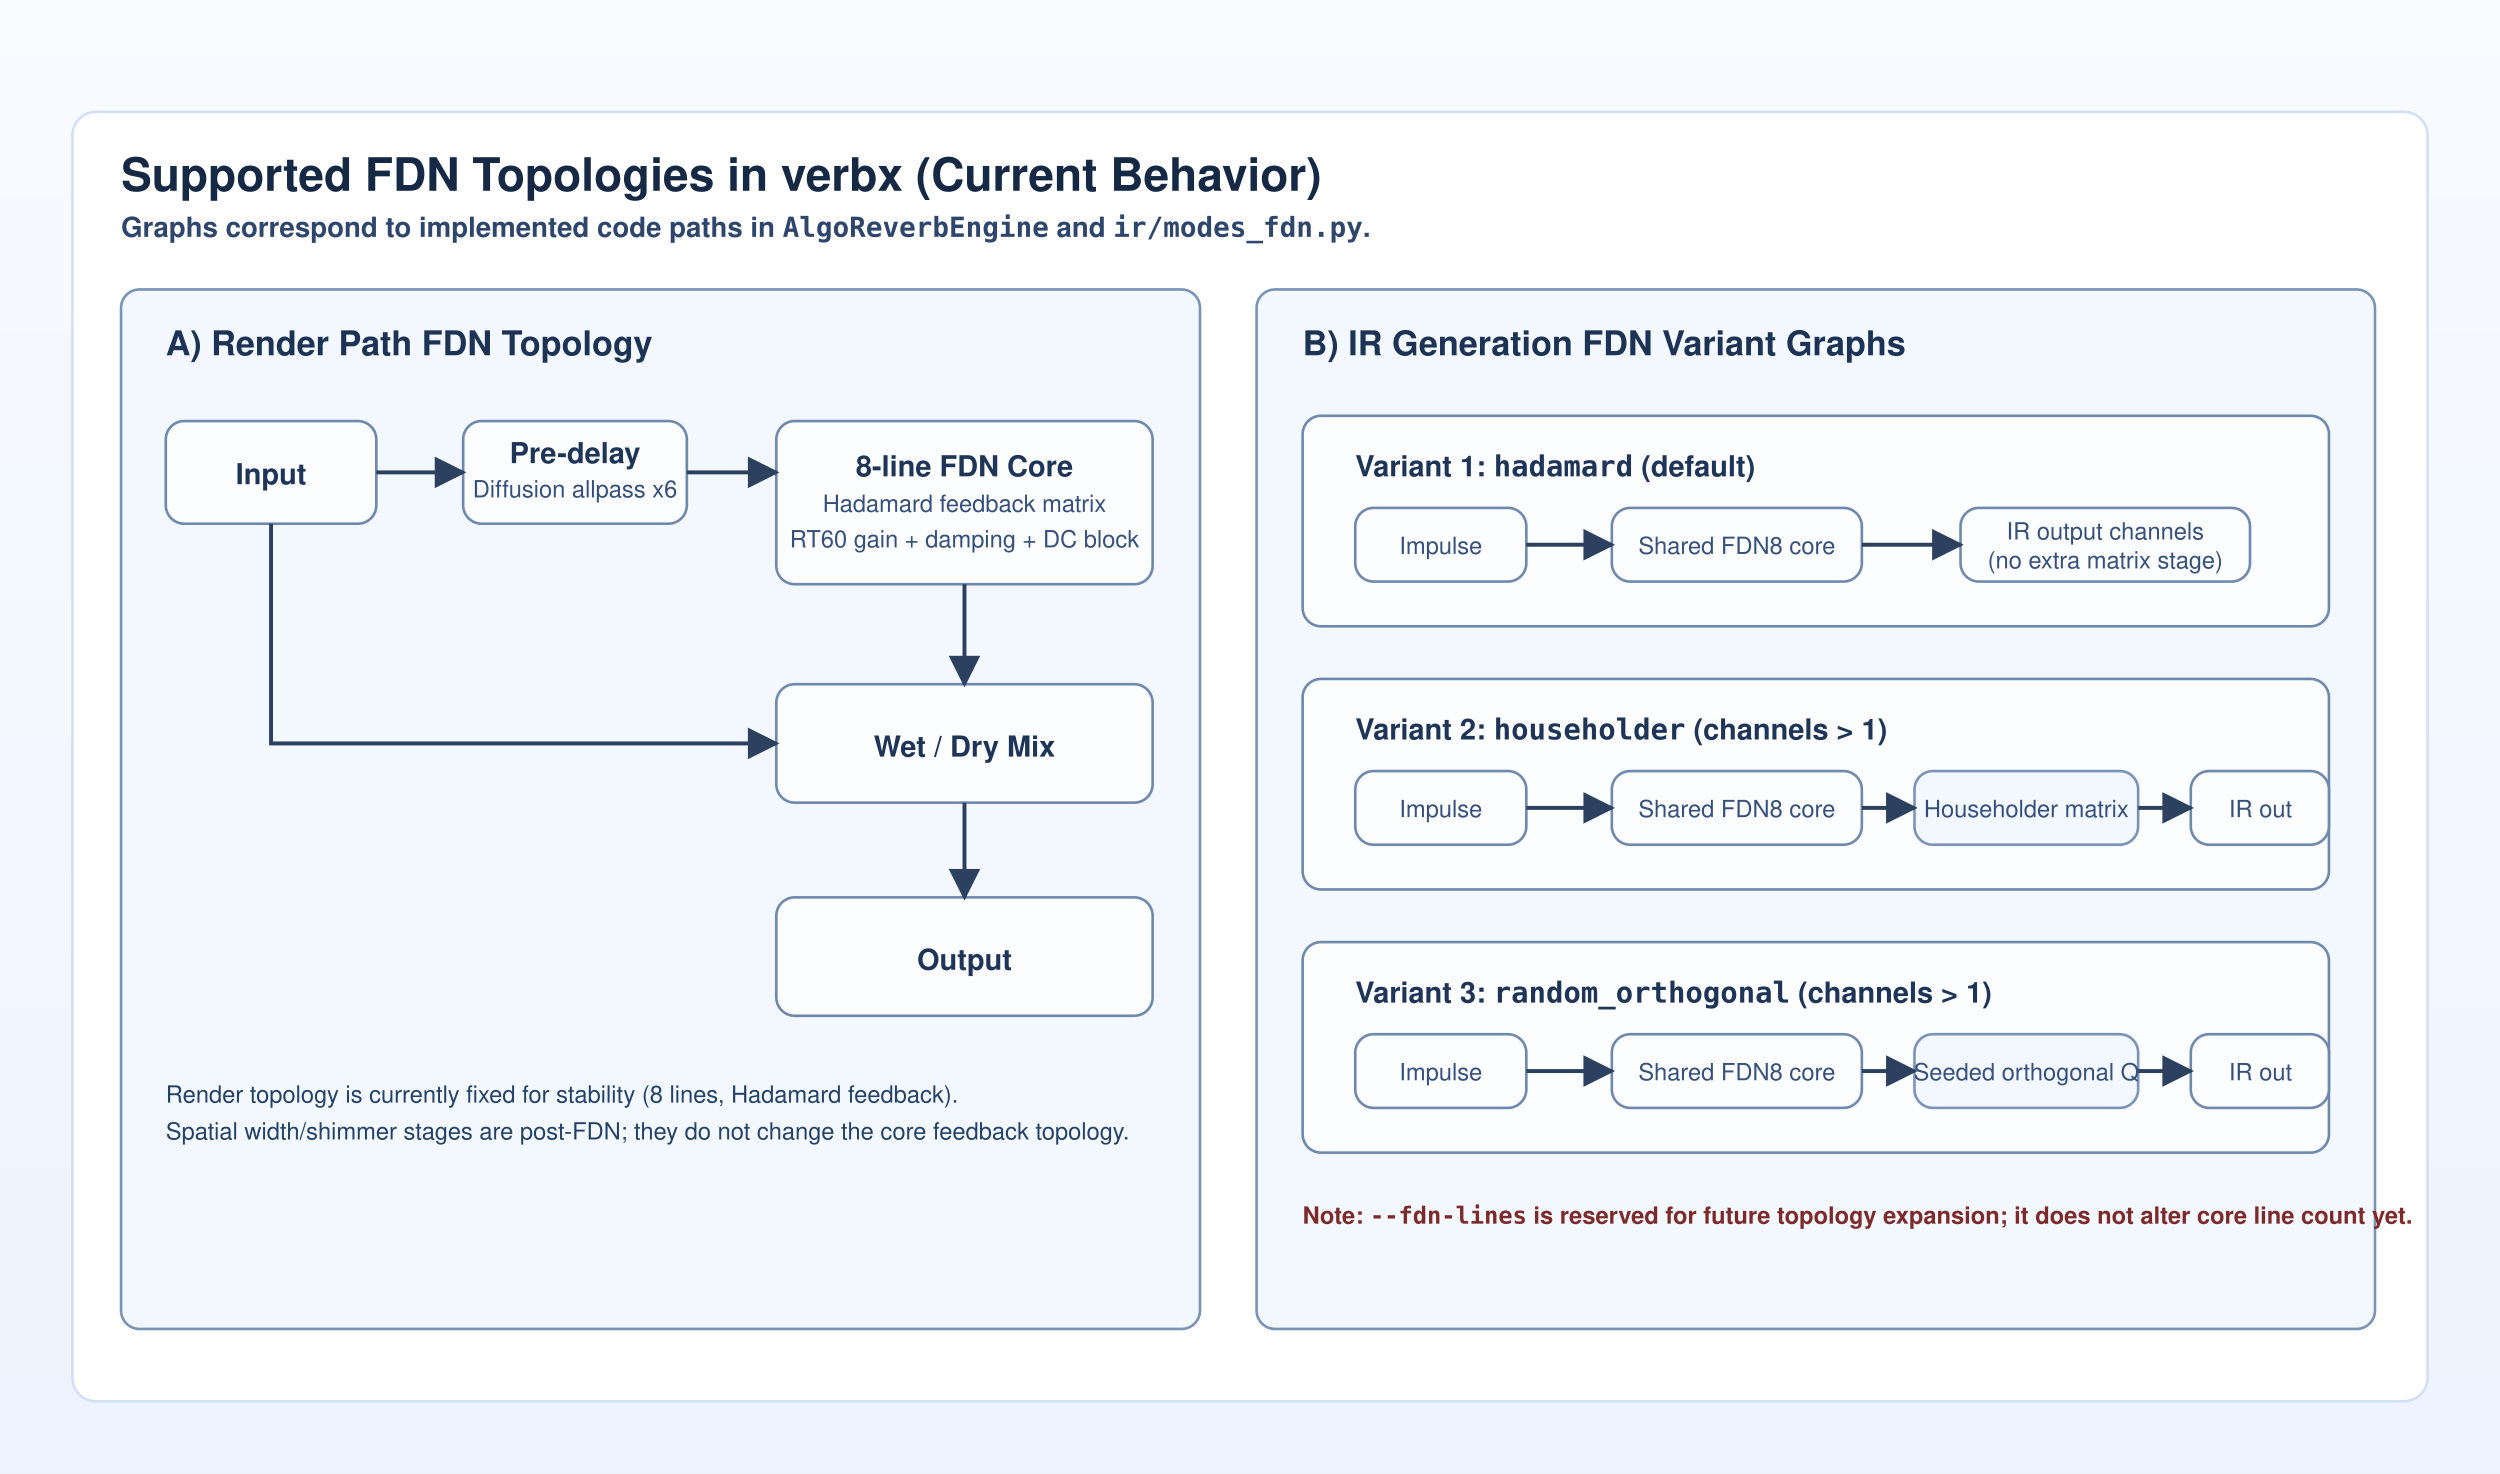
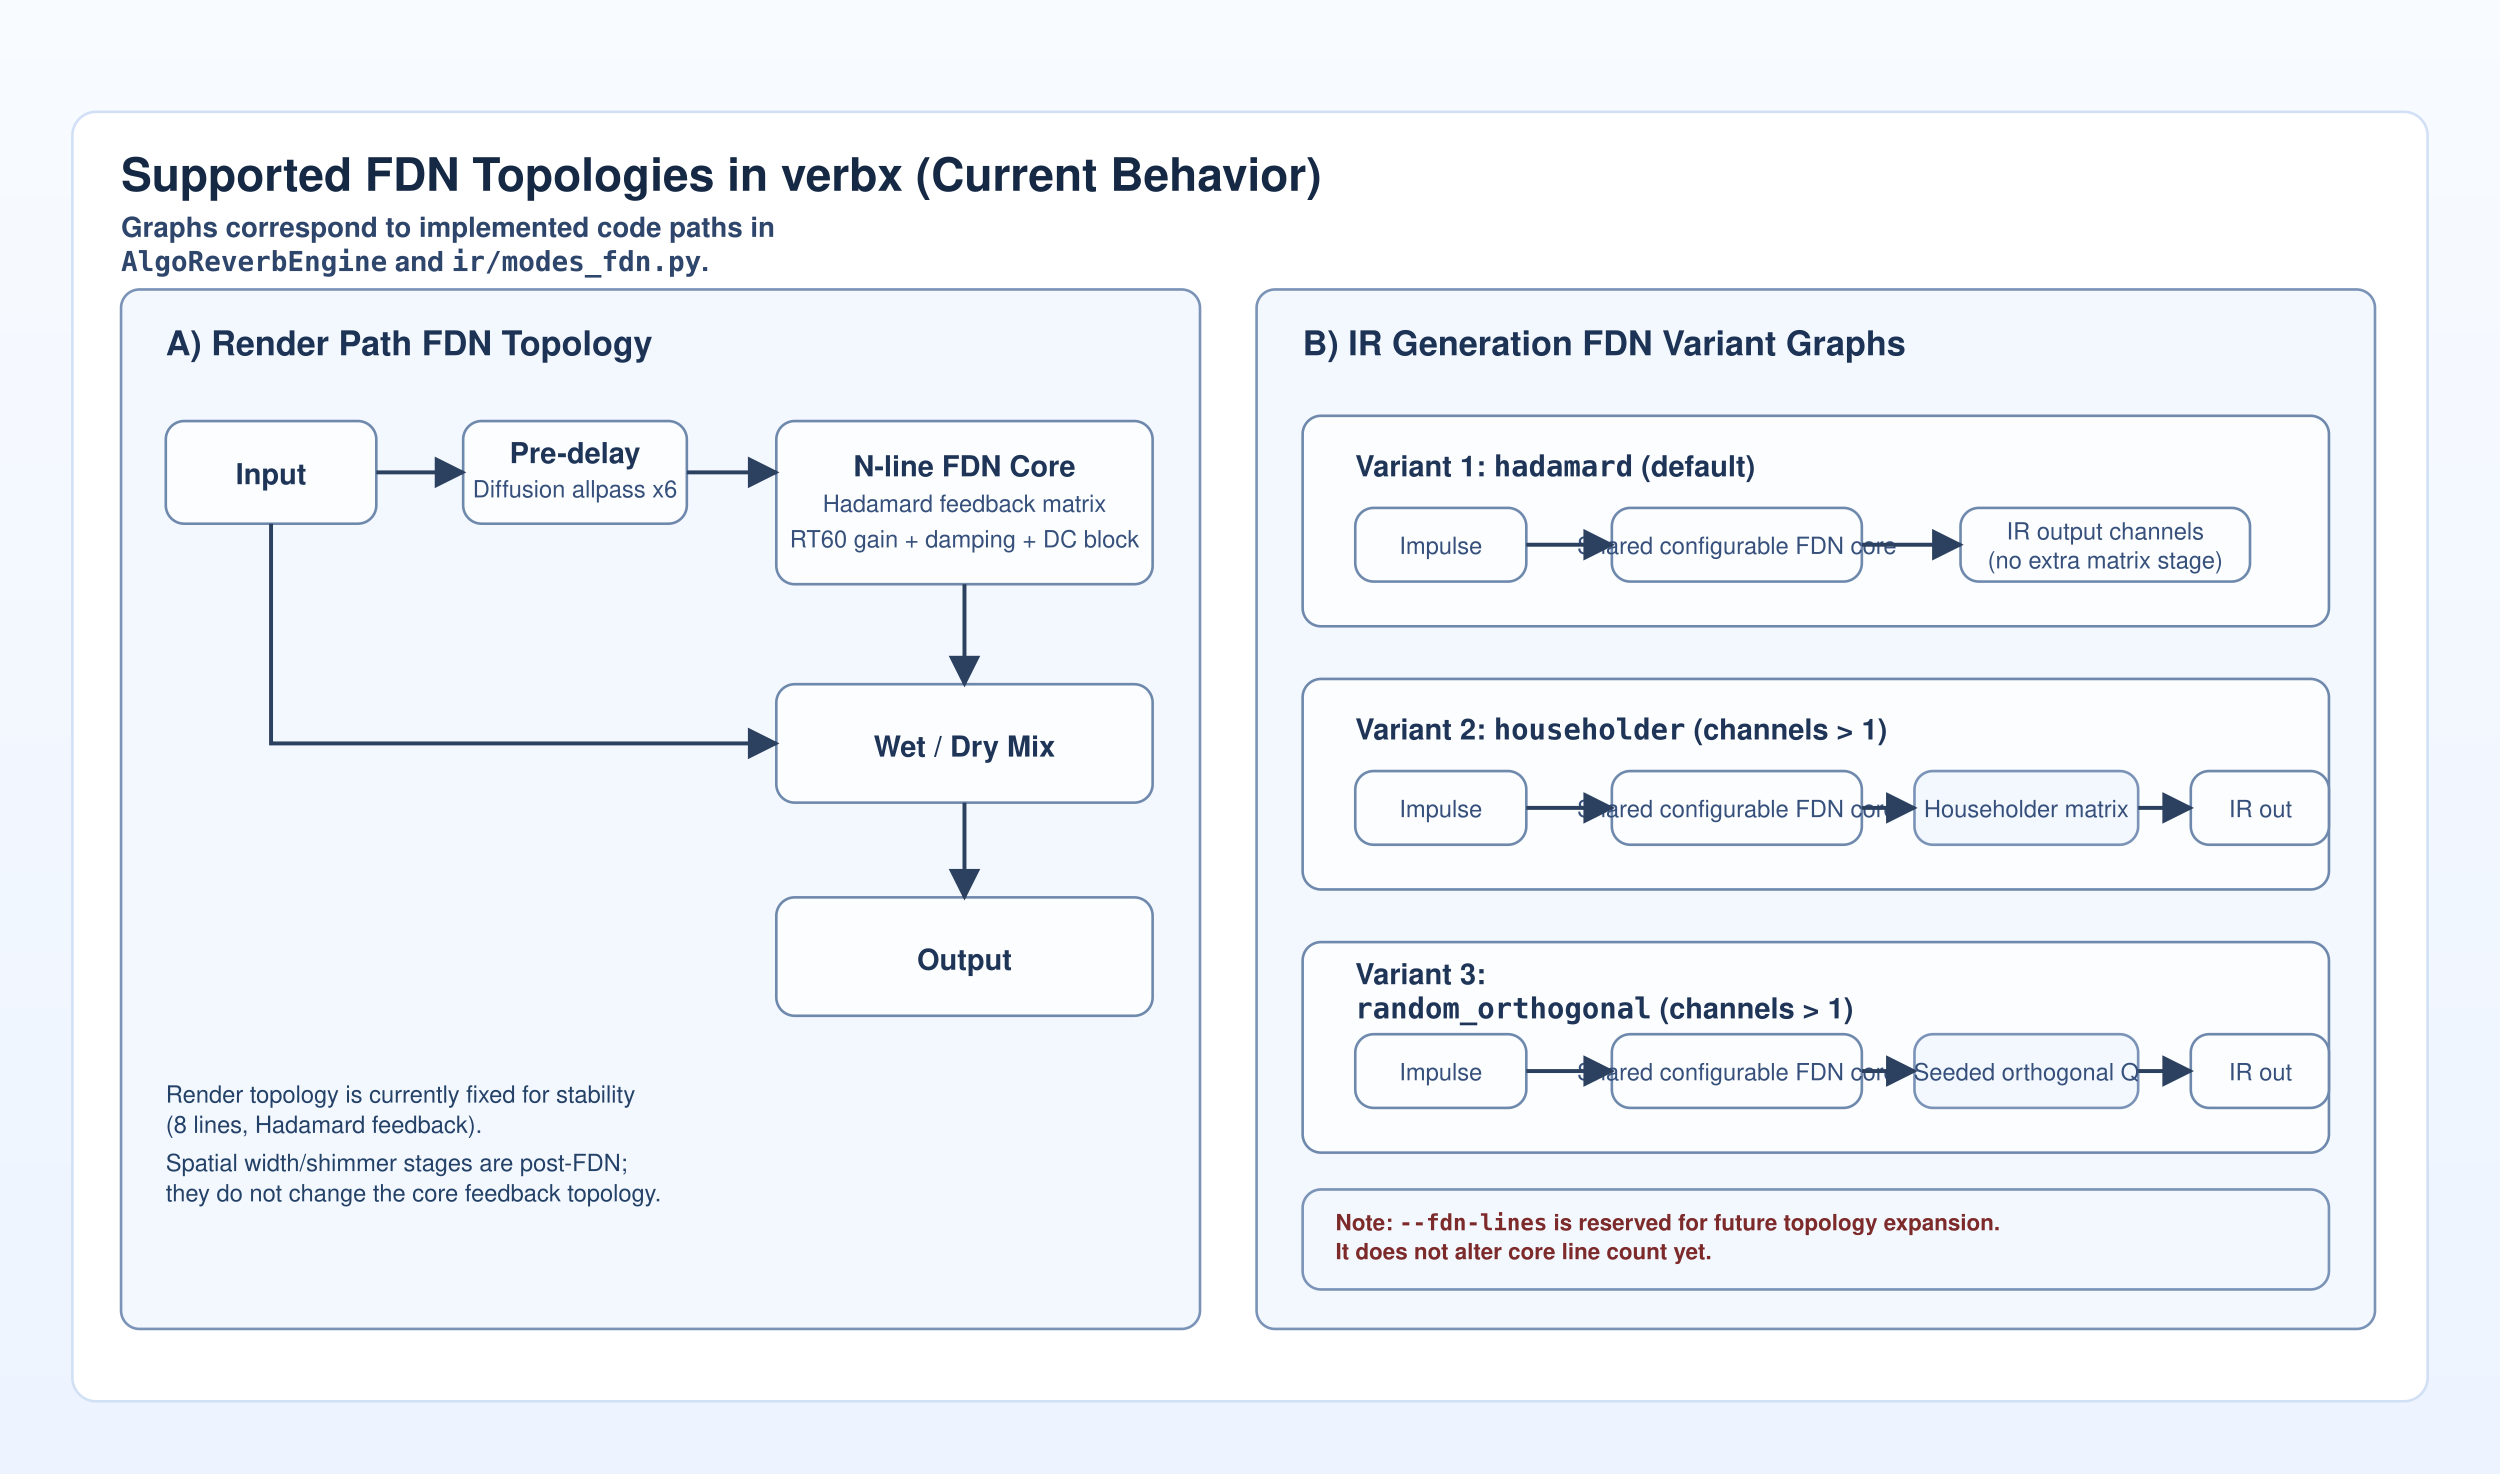
<svg xmlns="http://www.w3.org/2000/svg" viewBox="0 0 1900 1120" role="img" aria-labelledby="title desc">
  <defs>
    <linearGradient id="bg" x1="0" y1="0" x2="0" y2="1">
      <stop offset="0%" stop-color="#f8fbff" />
      <stop offset="100%" stop-color="#edf4ff" />
    </linearGradient>
    <marker id="arrow" viewBox="0 0 10 10" refX="9" refY="5" markerWidth="8" markerHeight="8" orient="auto">
      <path d="M0,0 L10,5 L0,10 Z" fill="#2c415f" />
    </marker>
    <style>
      .panel { fill: #ffffff; stroke: #d2e0f5; stroke-width: 2; }
      .card { fill: #fbfdff; stroke: #6f89ad; stroke-width: 2; rx: 14; }
      .card-soft { fill: #f3f8ff; stroke: #7a93b7; stroke-width: 2; rx: 14; }
      .line { stroke: #2c415f; stroke-width: 3; fill: none; marker-end: url(#arrow); }
      .title { fill: #152844; font-family: "Helvetica Neue", Helvetica, Arial, sans-serif; font-size: 35px; font-weight: 700; }
      .subtitle { fill: #2f466c; font-family: "Helvetica Neue", Helvetica, Arial, sans-serif; font-size: 21px; font-weight: 600; }
      .h2 { fill: #1d3355; font-family: "Helvetica Neue", Helvetica, Arial, sans-serif; font-size: 26px; font-weight: 700; }
      .label { fill: #1f3558; font-family: "Helvetica Neue", Helvetica, Arial, sans-serif; font-size: 22px; font-weight: 700; }
      .small { fill: #36507b; font-family: "Helvetica Neue", Helvetica, Arial, sans-serif; font-size: 18px; }
      .mono { font-family: "Menlo", "Consolas", monospace; }
      .note { fill: #244167; font-family: "Helvetica Neue", Helvetica, Arial, sans-serif; font-size: 18px; }
-       .warn { fill: #7d2a2a; font-family: "Helvetica Neue", Helvetica, Arial, sans-serif; font-size: 18px; font-weight: 700; }
+       .warn { fill: #7d2a2a; font-family: "Helvetica Neue", Helvetica, Arial, sans-serif; font-size: 17px; font-weight: 700; }
    </style>
  </defs>
  <rect x="0" y="0" width="1900" height="1120" fill="url(#bg)" />
  <rect class="panel" x="55" y="85" width="1790" height="980" rx="18" />
  <text class="title" x="92" y="145">Supported FDN Topologies in verbx (Current Behavior)</text>
-   <text class="subtitle" x="92" y="180">Graphs correspond to implemented code paths in <tspan class="mono">AlgoReverbEngine</tspan> and <tspan class="mono">ir/modes_fdn.py</tspan>.</text>
+   <text class="subtitle" x="92" y="180">
+     <tspan x="92" dy="0">Graphs correspond to implemented code paths in</tspan>
+     <tspan x="92" dy="26">
+       <tspan class="mono">AlgoReverbEngine</tspan> and <tspan class="mono">ir/modes_fdn.py</tspan>.</tspan>
+   </text>
  <rect class="card-soft" x="92" y="220" width="820" height="790" rx="16" />
  <text class="h2" x="126" y="270">A) Render Path FDN Topology</text>
  <rect class="card" x="126" y="320" width="160" height="78" rx="12" />
  <text class="label" x="206" y="368" text-anchor="middle">Input</text>
  <rect class="card" x="352" y="320" width="170" height="78" rx="12" />
  <text class="label" x="437" y="352" text-anchor="middle">Pre-delay</text>
  <text class="small" x="437" y="378" text-anchor="middle">Diffusion allpass x6</text>
  <rect class="card" x="590" y="320" width="286" height="124" rx="12" />
-   <text class="label" x="733" y="362" text-anchor="middle">8-line FDN Core</text>
+   <text class="label" x="733" y="362" text-anchor="middle">N-line FDN Core</text>
  <text class="small" x="733" y="389" text-anchor="middle">Hadamard feedback matrix</text>
  <text class="small" x="733" y="416" text-anchor="middle">RT60 gain + damping + DC block</text>
  <rect class="card" x="590" y="520" width="286" height="90" rx="12" />
  <text class="label" x="733" y="575" text-anchor="middle">Wet / Dry Mix</text>
  <rect class="card" x="590" y="682" width="286" height="90" rx="12" />
  <text class="label" x="733" y="737" text-anchor="middle">Output</text>
  <path class="line" d="M286,359 L352,359" />
  <path class="line" d="M522,359 L590,359" />
  <path class="line" d="M733,444 L733,520" />
  <path class="line" d="M206,398 L206,565 L590,565" />
  <path class="line" d="M733,610 L733,682" />
-   <text class="note" x="126" y="838">Render topology is currently fixed for stability (8 lines, Hadamard feedback).</text>
-   <text class="note" x="126" y="866">Spatial width/shimmer stages are post-FDN; they do not change the core feedback topology.</text>
+   <text class="note" x="126" y="838">
+     <tspan x="126" dy="0">Render topology is currently fixed for stability</tspan>
+     <tspan x="126" dy="23">(8 lines, Hadamard feedback).</tspan>
+   </text>
+   <text class="note" x="126" y="890">
+     <tspan x="126" dy="0">Spatial width/shimmer stages are post-FDN;</tspan>
+     <tspan x="126" dy="23">they do not change the core feedback topology.</tspan>
+   </text>
  <rect class="card-soft" x="955" y="220" width="850" height="790" rx="16" />
  <text class="h2" x="990" y="270">B) IR Generation FDN Variant Graphs</text>
  <rect class="card" x="990" y="316" width="780" height="160" rx="12" />
  <text class="label" x="1030" y="362">Variant 1: <tspan class="mono">hadamard</tspan> (default)</text>
  <rect class="card" x="1030" y="386" width="130" height="56" rx="10" />
  <text class="small" x="1095" y="421" text-anchor="middle">Impulse</text>
  <rect class="card" x="1225" y="386" width="190" height="56" rx="10" />
-   <text class="small" x="1320" y="421" text-anchor="middle">Shared FDN8 core</text>
+   <text class="small" x="1320" y="421" text-anchor="middle">Shared configurable FDN core</text>
  <rect class="card" x="1490" y="386" width="220" height="56" rx="10" />
  <text class="small" x="1600" y="410" text-anchor="middle">IR output channels</text>
  <text class="small" x="1600" y="432" text-anchor="middle">(no extra matrix stage)</text>
  <path class="line" d="M1160,414 L1225,414" />
  <path class="line" d="M1415,414 L1490,414" />
  <rect class="card" x="990" y="516" width="780" height="160" rx="12" />
  <text class="label" x="1030" y="562">Variant 2: <tspan class="mono">householder</tspan> (channels &gt; 1)</text>
  <rect class="card" x="1030" y="586" width="130" height="56" rx="10" />
  <text class="small" x="1095" y="621" text-anchor="middle">Impulse</text>
  <rect class="card" x="1225" y="586" width="190" height="56" rx="10" />
-   <text class="small" x="1320" y="621" text-anchor="middle">Shared FDN8 core</text>
+   <text class="small" x="1320" y="621" text-anchor="middle">Shared configurable FDN core</text>
  <rect class="card-soft" x="1455" y="586" width="170" height="56" rx="10" />
  <text class="small" x="1540" y="621" text-anchor="middle">Householder matrix</text>
  <rect class="card" x="1665" y="586" width="105" height="56" rx="10" />
  <text class="small" x="1718" y="621" text-anchor="middle">IR out</text>
  <path class="line" d="M1160,614 L1225,614" />
  <path class="line" d="M1415,614 L1455,614" />
  <path class="line" d="M1625,614 L1665,614" />
  <rect class="card" x="990" y="716" width="780" height="160" rx="12" />
-   <text class="label" x="1030" y="762">Variant 3: <tspan class="mono">random_orthogonal</tspan> (channels &gt; 1)</text>
+   <text class="label" x="1030" y="748">
+     <tspan x="1030" dy="0">Variant 3:</tspan>
+     <tspan x="1030" dy="26">
+       <tspan class="mono">random_orthogonal</tspan> (channels &gt; 1)</tspan>
+   </text>
  <rect class="card" x="1030" y="786" width="130" height="56" rx="10" />
  <text class="small" x="1095" y="821" text-anchor="middle">Impulse</text>
  <rect class="card" x="1225" y="786" width="190" height="56" rx="10" />
-   <text class="small" x="1320" y="821" text-anchor="middle">Shared FDN8 core</text>
+   <text class="small" x="1320" y="821" text-anchor="middle">Shared configurable FDN core</text>
  <rect class="card-soft" x="1455" y="786" width="170" height="56" rx="10" />
  <text class="small" x="1540" y="821" text-anchor="middle">Seeded orthogonal Q</text>
  <rect class="card" x="1665" y="786" width="105" height="56" rx="10" />
  <text class="small" x="1718" y="821" text-anchor="middle">IR out</text>
  <path class="line" d="M1160,814 L1225,814" />
  <path class="line" d="M1415,814 L1455,814" />
  <path class="line" d="M1625,814 L1665,814" />
-   <text class="warn" x="990" y="930">Note: <tspan class="mono">--fdn-lines</tspan> is reserved for future topology expansion; it does not alter core line count yet.</text>
+   <rect class="card-soft" x="990" y="904" width="780" height="76" rx="10" />
+   <text class="warn" x="1015" y="935">
+     <tspan x="1015" dy="0">Note: <tspan class="mono">--fdn-lines</tspan> is reserved for future topology expansion.</tspan>
+     <tspan x="1015" dy="22">It does not alter core line count yet.</tspan>
+   </text>
</svg>
